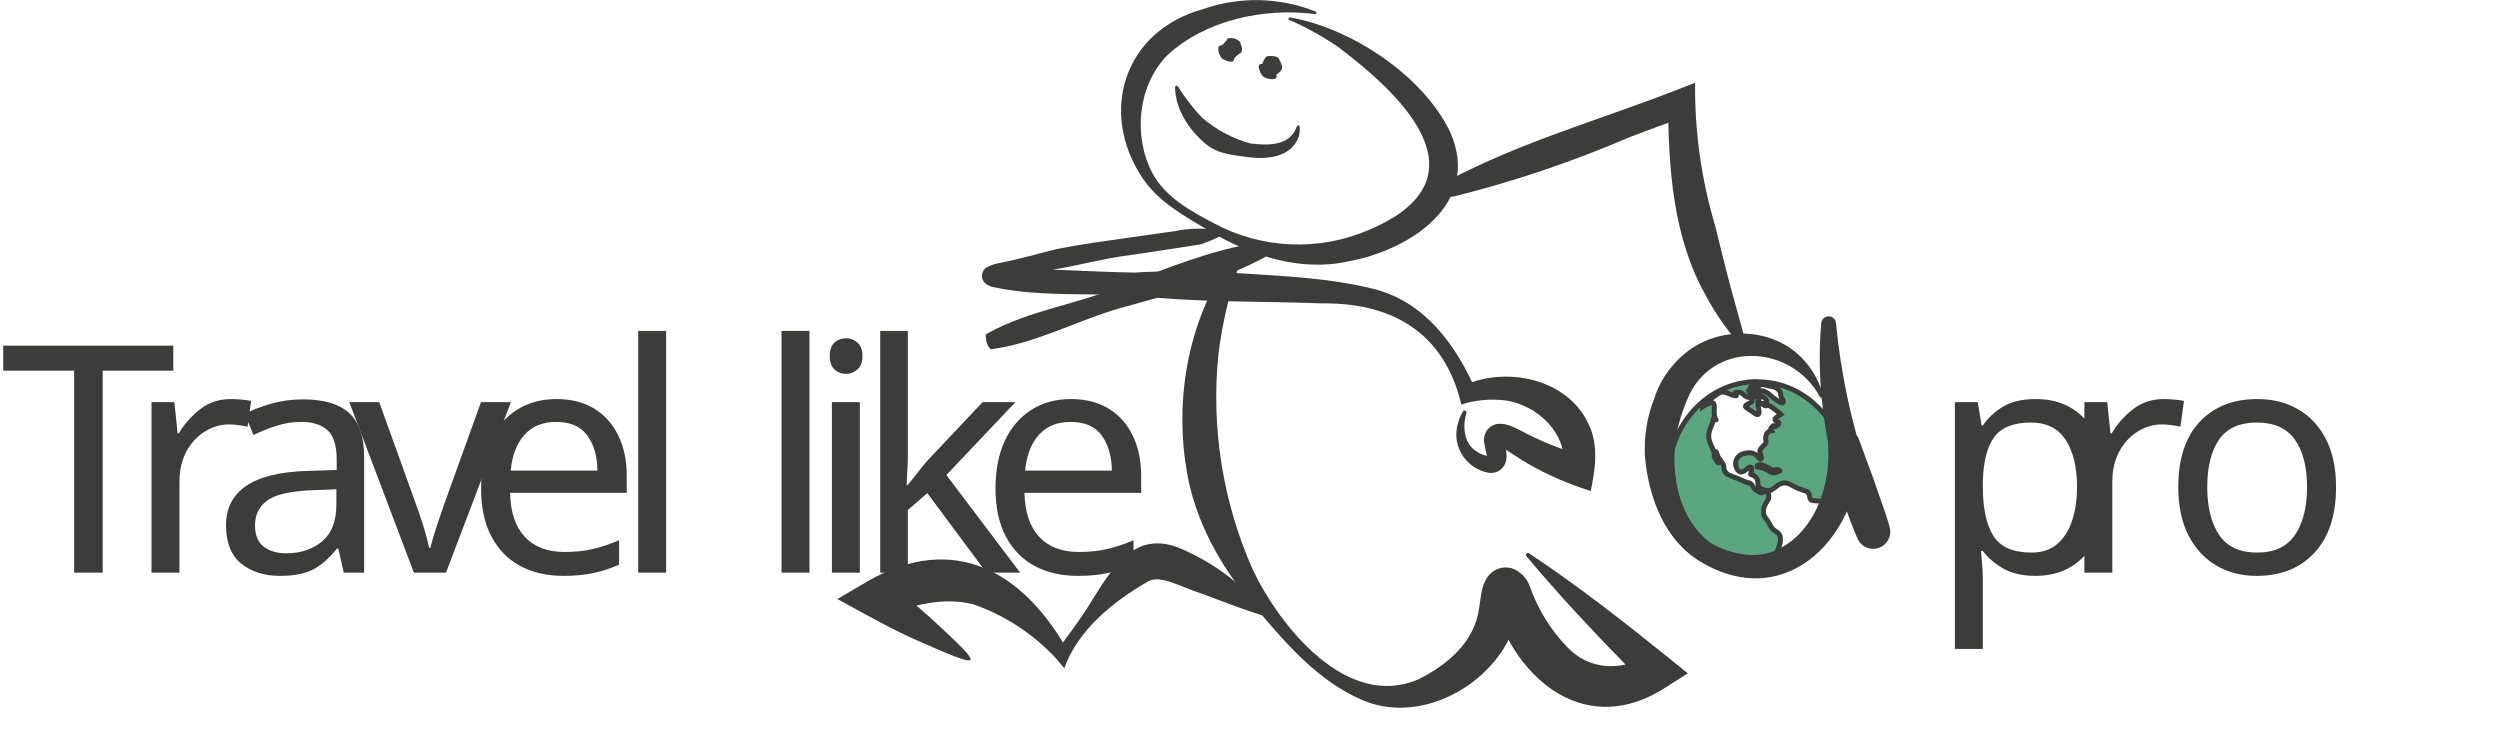
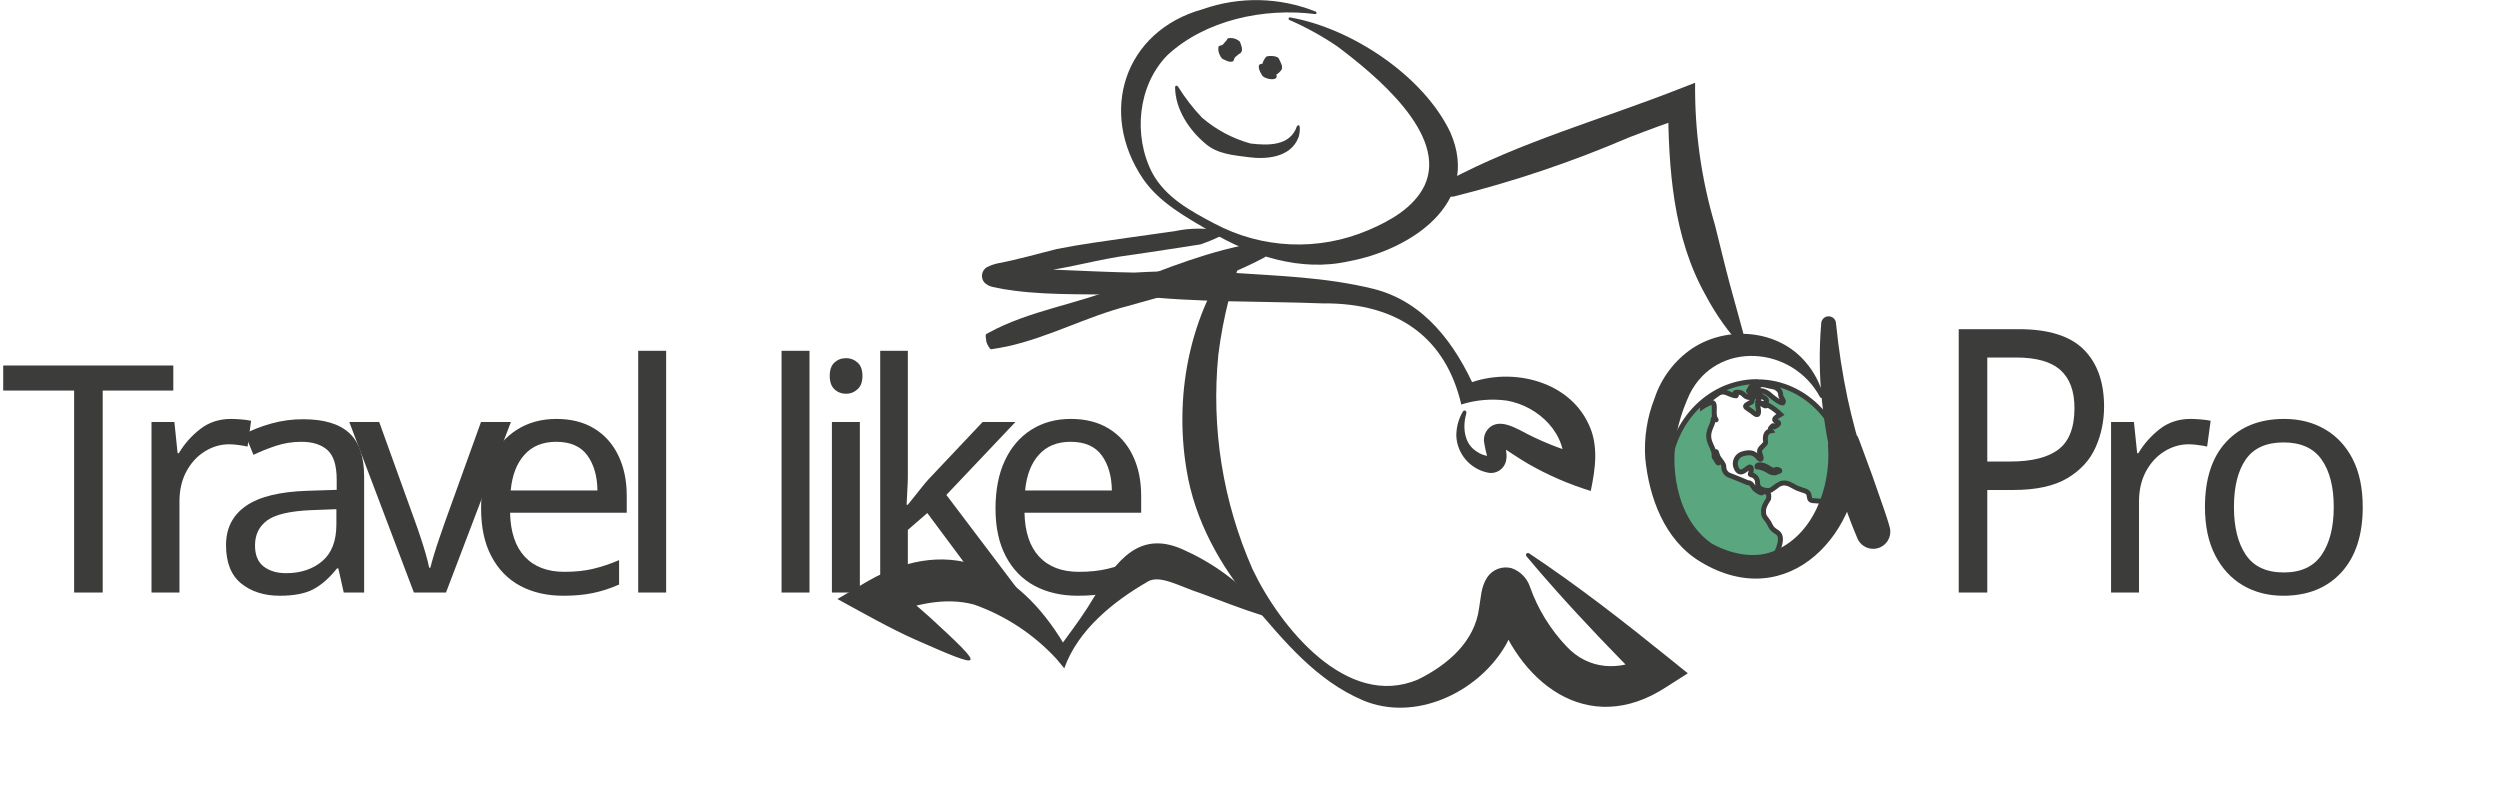
- <svg xmlns="http://www.w3.org/2000/svg" viewBox="0 0 377.32 111.78">
+ <svg xmlns="http://www.w3.org/2000/svg" viewBox="0 0 377.32 118.84">
  <defs>
-     <style>.cls-1{fill:#5aa67f;stroke:#3c3c3b;stroke-miterlimit:10;stroke-width:0.75px;fill-rule:evenodd;}.cls-2{font-size:48px;font-family:Chalkboard;letter-spacing:-0.18em;}.cls-13,.cls-2{fill:#3c3c3b;}.cls-3{letter-spacing:-0.16em;}.cls-4{letter-spacing:-0.1em;}.cls-5{letter-spacing:-0.11em;}.cls-6{letter-spacing:-0.1em;}.cls-7{letter-spacing:-0.14em;}.cls-8{letter-spacing:-0.1em;}.cls-9{letter-spacing:-0.14em;}.cls-10{letter-spacing:-0.1em;}.cls-11{letter-spacing:-0.12em;}.cls-12{letter-spacing:-0.11em;}</style>
+     <style>.cls-1{fill:#5aa67f;stroke:#3c3c3b;stroke-miterlimit:10;stroke-width:0.75px;fill-rule:evenodd;}.cls-11,.cls-12,.cls-2{font-size:48px;font-family:Chalkboard;}.cls-11,.cls-12,.cls-13,.cls-2{fill:#3c3c3b;}.cls-2{letter-spacing:-0.18em;}.cls-3{letter-spacing:-0.16em;}.cls-4{letter-spacing:-0.1em;}.cls-5{letter-spacing:-0.11em;}.cls-6{letter-spacing:-0.1em;}.cls-7{letter-spacing:-0.14em;}.cls-8{letter-spacing:-0.1em;}.cls-9{letter-spacing:-0.14em;}.cls-10{letter-spacing:-0.1em;}.cls-11{letter-spacing:-0.09em;}.cls-12{letter-spacing:-0.11em;}</style>
  </defs>
  <g id="Ebene_2" data-name="Ebene 2">
    <g id="Ebene_2-2" data-name="Ebene 2">
-       <path class="cls-1" d="M265.19,57.6c-7.39,0-13.4,6.51-13.4,14.5s6,14.5,13.4,14.5a12.07,12.07,0,0,0,2.64-.29c-.33-.16-.39-1.51,0-2.26s1.55-3,.38-3.72-.84-1-1.55-1.89-.42-1-.48-1.2c-.15-.7.69-1.84.75-1.95a1.94,1.94,0,0,0,0-.68c0-.17-.52-.46-.65-.48s-.21.23-.39.27-1-.52-1.12-.68-.27-.48-.52-.71-.27-.06-.63-.22-1.53-.65-2.45-1a1.35,1.35,0,0,1-1-1.37c0-.41-.58-1-.81-1.38s-.3-1-.38-.85.48,1.61.38,1.68-.3-.42-.57-.79.27-.19-.58-2,.27-2.69.33-3.62.73.35.36-.27,0-1.85-.27-2.3-1.68.51-1.68.51c0-.45,1.32-1.2,2.22-1.9s1.49-.13,2.22.1.78.19.54-.1.11-.35.68-.27.73.85,1.59.75.1.18.21.45-.11.23-.73.62,0,.46,1.06,1.27.72-.52.59-1.14.75-.13.75-.13c.63.46.51,0,.95.17a9.17,9.17,0,0,1,1.74,1.32c-1.58.92-.59,1-.32,1.23s-.54.62-.54.62c-.32-.35-.36,0-.57.16s0,.46,0,.46c-1.07.19-.84,1.43-.8,1.72s-.73.74-.9,1.2.48,1.33.11,1.37-.65-1.37-2.5-.85a1.54,1.54,0,0,0-1.13,2.23c.69,1.43,1.76-.39,2.12-.18s-.11,1.1,0,1.14a1.17,1.17,0,0,1,1.07,1.26c.06,1.22,1.48,1.1,1.76,1.14s1.34-.91,1.48-.93.72-.58,2,.18,1.87.65,2.29,1,.16,1,.54,1.2,2-.06,2.45.64-1.69,4.33-2.34,4.72-.91,1.33-1.6,1.91a22.48,22.48,0,0,1-2.43,1.88c-.79.48-.9,1.37-1.27,1.66,6-1.45,10.49-7.25,10.49-14.17,0-8-6-14.5-13.39-14.5Zm3.13,13.59c-.17.06-.53.46-1.49-.16a3.81,3.81,0,0,0-1.64-.58s-.1-.23.32-.29c.84-.11,1.88.84,2.12.84s.37-.26.79-.1S268.51,71.17,268.32,71.19Zm-4.4-12.14c-.09-.06.06-.16.17-.29s0-.23.1-.29c.21-.23,1.17-.52,1,.06A1.14,1.14,0,0,1,263.92,59.05Zm2.36,1.85c-.37,0-1.11-.11-1-.29.57-.58-.17-.79-.65-.79s-.65-.33-.42-.39a3.14,3.14,0,0,1,1.34.16c.15.13,1,.52,1.05.79S266.6,60.9,266.28,60.9Zm2.81-.11c-.27.19-1.59-.85-1.82-1.07-1.07-1-1.7-.65-1.91-.85s-.16-.4.21-.71,1.32.13,1.91.19,1.26.56,1.26,1.14.63,1,.37,1.3Z" />
-       <text class="cls-2" transform="translate(0 86.43)">T<tspan class="cls-3" x="18.79" y="0">r</tspan>
+       <path class="cls-1" d="M265.19,57.6c-7.39,0-13.4,6.51-13.4,14.5s6,14.5,13.4,14.5a12.07,12.07,0,0,0,2.64-.29c-.33-.16-.39-1.51,0-2.26s1.55-3,.38-3.72-.84-1-1.55-1.89-.42-1-.48-1.2c-.15-.7.69-1.84.75-1.95a1.94,1.94,0,0,0,0-.68c0-.17-.52-.46-.65-.48s-.21.23-.39.27-1-.52-1.12-.68-.27-.48-.52-.71-.27-.06-.63-.22-1.53-.65-2.45-1a1.35,1.35,0,0,1-1-1.37c0-.41-.58-1-.81-1.38s-.3-1-.38-.85.48,1.61.38,1.68-.3-.42-.57-.79.27-.19-.58-2,.27-2.69.33-3.62.73.35.36-.27,0-1.85-.27-2.3-1.68.51-1.68.51c0-.45,1.32-1.2,2.22-1.9s1.49-.13,2.22.1.78.19.54-.1.11-.35.68-.27.73.85,1.59.75.1.18.21.45-.11.23-.72.62,0,.46,1,1.27.72-.52.59-1.14.75-.13.75-.13c.63.46.51,0,.95.17a9.17,9.17,0,0,1,1.74,1.32c-1.58.92-.59,1-.32,1.23s-.54.62-.54.62c-.32-.35-.36,0-.57.16s0,.46,0,.46c-1.07.19-.84,1.43-.8,1.72s-.73.74-.9,1.2.48,1.33.11,1.37-.65-1.37-2.5-.85a1.54,1.54,0,0,0-1.13,2.23c.69,1.43,1.76-.39,2.12-.18s-.11,1.1,0,1.14a1.17,1.17,0,0,1,1.07,1.26c.06,1.22,1.48,1.1,1.76,1.14s1.34-.91,1.48-.93.72-.58,2,.18,1.87.65,2.29,1,.16,1,.54,1.2,2-.06,2.45.64-1.69,4.33-2.34,4.72-.91,1.33-1.6,1.91a22.48,22.48,0,0,1-2.43,1.88c-.79.48-.9,1.37-1.27,1.66,6-1.45,10.49-7.25,10.49-14.17,0-8-6-14.5-13.39-14.5Zm3.13,13.59c-.17.06-.53.46-1.49-.16a3.81,3.81,0,0,0-1.64-.58s-.1-.23.32-.29c.84-.11,1.88.84,2.12.84s.37-.26.79-.1S268.51,71.17,268.32,71.19Zm-4.4-12.14c-.09-.06.06-.16.18-.29s0-.23.09-.29c.21-.23,1.17-.52,1,.06A1.14,1.14,0,0,1,263.92,59.05Zm2.36,1.85c-.37,0-1.11-.11-1-.29.57-.58-.17-.79-.65-.79s-.65-.33-.42-.39a3.14,3.14,0,0,1,1.34.16c.15.13,1,.52,1.05.79S266.6,60.9,266.28,60.9Zm2.81-.11c-.27.19-1.59-.85-1.82-1.07-1.07-1-1.7-.65-1.91-.85s-.16-.4.21-.71,1.32.13,1.91.19,1.26.56,1.26,1.14.63,1,.37,1.3Z" />
+       <text class="cls-2" transform="translate(0 89.43)">T<tspan class="cls-3" x="18.79" y="0">r</tspan>
        <tspan class="cls-4" x="31.91" y="0">a</tspan>
        <tspan class="cls-5" x="52.72" y="0">v</tspan>
        <tspan class="cls-6" x="69.97" y="0">el </tspan>
        <tspan class="cls-7" x="113.88" y="0">l</tspan>
        <tspan class="cls-8" x="121.48" y="0">i</tspan>
        <tspan class="cls-9" x="128.77" y="0">k</tspan>
        <tspan class="cls-10" x="147.61" y="0" xml:space="preserve">e         </tspan>
-         <tspan class="cls-11" x="290.97" y="0">p</tspan>
-         <tspan class="cls-12" x="310.51" y="0">r</tspan>
-         <tspan class="cls-10" x="326.12" y="0">o</tspan>
+       </text>
+       <text class="cls-11" transform="translate(290.97 89.43) scale(1 1.16)">P</text>
+       <text class="cls-12" transform="translate(314.54 89.43)">r<tspan class="cls-10" x="15.61" y="0">o</tspan>
      </text>
      <path class="cls-13" d="M188.07,37.12a67.25,67.25,0,0,0-4.19,16.44,64.38,64.38,0,0,0,5.17,32.36c4.11,8.66,14.23,21.25,25,16.62,4.43-2.19,8.54-5.68,9.19-10.79.28-1.49.24-3.06,1.19-4.57a3.39,3.39,0,0,1,3.7-1.43,4.48,4.48,0,0,1,2.76,2.75,25.36,25.36,0,0,0,5.56,9.08c3.33,3.54,8,3.77,12.31,1.42l-.43,4.32c-4.65-4.67-9.24-9.43-13.63-14.37q-2.2-2.46-4.32-5a.3.3,0,0,1,.4-.44c7.35,4.89,14.31,10.32,21.16,15.85l2.8,2.26-3.23,2.06c-11.9,7.81-22.59-.75-26.18-12.71l-.1-.25s0,0,0,0a2.37,2.37,0,0,0,1.3.84,2.55,2.55,0,0,0,2.94-1.22c-.64,2.27-1,5.13-2.43,7.38-4.23,6.93-13.55,11.23-21.28,8-7.09-3-11.93-8.93-16.76-14.6s-8.7-12.64-9.91-20.18c-2-11.82.69-24.9,8.46-34.13a.31.31,0,0,1,.52.31Z" />
      <path class="cls-13" d="M190.63,92.92c-3.22-1-6.18-2.19-9.14-3.28-3.41-1.09-6.46-3-8.3-1.84-5.17,3-10.49,7.25-12.56,13.07l-1.15-1.39A30.93,30.93,0,0,0,147,91.24c-4.42-1.18-9.09,0-13.37,1.68l.27-5.07c2.21,1.71,4.4,3.47,6.49,5.36,8.58,7.89,8.34,8-2.19,3.35-3.89-1.72-8.06-4.11-11.81-6.15L131,87.7c13-7.45,23.49-1.4,30.21,10.6l-1.77.15c.5-.85,1-1.44,1.47-2.14,1.43-1.93,2.92-4,4.17-6.12,3.42-5.52,6.92-10.54,14-7A33.2,33.2,0,0,1,191,92.43a.32.32,0,0,1-.35.49Z" />
      <path class="cls-13" d="M221.31,62.38c-.6,2.06-.35,4.58,1.55,5.76a3.89,3.89,0,0,0,1.91.71c.15,0,.27-.07.1,0a.58.58,0,0,0-.26.21c-.06.09-.06.1-.07.08a17.51,17.51,0,0,1-.57-2.55,2.49,2.49,0,0,1,1-2.19c1.4-1,3.22-.07,4.36.48A44.46,44.46,0,0,0,239,68.77l-3,1.88c.63-5.13-3.78-9.37-8.6-10.19a15.69,15.69,0,0,0-6.85.59c-2.29-9.82-9.28-15.37-20.91-15.26-9.48-.36-19.06-.1-28.51-1.2-6-.32-12,.07-18-.71a31.64,31.64,0,0,1-3.3-.57,2.57,2.57,0,0,1-1.27-.68,1.54,1.54,0,0,1,.38-2.3,6.89,6.89,0,0,1,1.77-.61c3-.57,5.9-1.42,8.82-2.14,3.52-.71,7.09-1.17,10.65-1.69l7.12-1a17.27,17.27,0,0,1,7.23,0,.3.3,0,0,1,.07.55,25.32,25.32,0,0,1-3.43,1.45c-2.43.37-8.07,1.26-10.57,1.6-4.72.6-9.29,2-14,2.55a22.47,22.47,0,0,0-6.08,1.68,1.33,1.33,0,0,0-.07-2.18c6.79-.07,14,.49,20.75.6a122.5,122.5,0,0,1,14.34,0c7.29.5,14.48.68,21.68,2.44C215,45.49,219.72,52,222.78,59l.08.44L221,58.14c6.41-2.86,15.53-1,18.72,5.78,1.61,3.24,1.06,6.86.37,10.18A46,46,0,0,1,230.64,70c-1.39-.8-3.23-2.08-4.29-2.73a1.13,1.13,0,0,0,.48-.2.91.91,0,0,0,.35-.51s0-.06,0-.09a.1.1,0,0,0,0,0c-.11.59.34,1.92.16,2.84a2.32,2.32,0,0,1-2.89,2,5.94,5.94,0,0,1-4.65-5.46,7.14,7.14,0,0,1,1-3.75.28.28,0,0,1,.38-.11.29.29,0,0,1,.13.34Z" />
      <path class="cls-13" d="M198.53,2.13c-7.73-1-16.62.88-22.36,6.22-4.45,4.56-5.18,12.1-2.26,17.75,2,3.69,5.73,5.72,9.36,7.63a26.9,26.9,0,0,0,23.26,1c3.33-1.41,6.87-3.42,8.47-6.72,3.62-7.71-7.55-16.79-13.15-21a44.68,44.68,0,0,0-7.25-4,.2.2,0,0,1,.12-.38c9.19,1.6,20.13,8.78,24.19,17.38,4.68,10.73-6.09,17.71-15.31,19.42-7.3,1.65-14.78-.82-21-4.54C179,32.75,175,30.61,172.52,27c-6.77-10-2.9-22.3,9-25.61a24.27,24.27,0,0,1,17.08.37.21.21,0,0,1-.11.39Z" />
      <path class="cls-13" d="M177.79,13.06a28.92,28.92,0,0,0,3.62,4.69,19,19,0,0,0,7.33,3.91c2.59.31,6,.42,7-2.61.7-.73.4,1.41.22,1.73-1.18,3-4.84,3.31-7.55,2.94-2.19-.29-4.64-.46-6.43-2-2.54-2.11-4.6-5.25-4.63-8.58a.22.22,0,0,1,.4-.12Z" />
      <path class="cls-13" d="M187.14,6.3c.27.72.61,1.55-.15,1.85l-.36.3c-.44.31-.3.48-.51.8-.51.21-1-.07-1.66-.39a2.43,2.43,0,0,1-.58-1.28c0-.27,0-.5.06-.61.33-.2.5,0,.82-.48l.32-.34c.09-.12.14-.3.28-.37a2,2,0,0,1,1.78.52Z" />
      <path class="cls-13" d="M193,8.84c.3.58.67,1.2.42,1.68a2.42,2.42,0,0,1-.79.74c.41,1-1.41.79-2.05.24-.54-.76-1-1.91-.06-1.86a2.73,2.73,0,0,1,.52-1c.08-.15.34-.18.63-.19s1,0,1.33.35Z" />
      <path class="cls-13" d="M218.52,27.28c11-5.87,23-9.2,34.57-13.72l2.75-1.07a72.53,72.53,0,0,0,3,21.49c.76,3,1.47,6.05,2.29,9.1s1.72,6.11,2.53,9.33a.27.27,0,0,1-.19.32.28.28,0,0,1-.25-.07,36.71,36.71,0,0,1-5.79-8.1c-4.94-8.78-5.61-19.17-5.67-29l2.82,2c-2.93,1-5.85,2.07-8.74,3.19a172.91,172.91,0,0,1-26.43,8.91,1.24,1.24,0,0,1-.85-2.3Z" />
      <path class="cls-13" d="M148.86,51.48c0-.24-.21-.92,0-1.07l.3-.16c6.26-3.44,13.48-4.32,20-7.06,6.81-2.69,13.59-5.45,20.89-6.61a1.23,1.23,0,0,1,.76,2.29c-6.51,3.48-13.58,5.37-20.64,7.33-6.21,1.6-11.9,4.72-18.18,6.09-.59.12-1.78.34-2.38.42-.11.07-.34-.3-.41-.4a2.9,2.9,0,0,1-.36-.83Z" />
-       <path class="cls-13" d="M274.73,60c-4.15-7.86-15.65-8.69-19.72-.51a27.46,27.46,0,0,0-1.67,4.66c-1.53,5.94-.41,14.13,5,17.88,2.81,1.58,6.37,2.31,9.17,1.22,6.16-2.29,8.87-9.77,8.39-16a2.4,2.4,0,0,1,4.68-.9l2,5.43,1.91,5.48c.21.67.64,1.89.78,2.57a2.59,2.59,0,0,1-4.86,1.6A71.53,71.53,0,0,1,275,60.66a62.05,62.05,0,0,1-.13-11.8,1.12,1.12,0,0,1,2.24,0,100.43,100.43,0,0,0,4.69,22.07c.92,2.71,1.93,5.47,3.1,8a2.56,2.56,0,0,0-4.74,1.7c-1-3-3.05-9.32-4.15-12.79l4.67-.89c.61,13.37-10.78,25.85-24.08,17.79-5.4-3.25-7.75-9.69-8.32-15.66a20.9,20.9,0,0,1,1.41-9,14.64,14.64,0,0,1,5.71-7.55c5.38-3.52,13-2.77,17.09,2.09a12.57,12.57,0,0,1,2.67,5.11.26.26,0,0,1-.47.19Z" />
+       <path class="cls-13" d="M274.73,60c-4.15-7.86-15.65-8.69-19.72-.51a27.46,27.46,0,0,0-1.67,4.66c-1.53,5.93-.41,14.13,5,17.88,2.81,1.58,6.37,2.31,9.17,1.22,6.16-2.29,8.87-9.77,8.39-16a2.4,2.4,0,0,1,4.68-.9l2,5.43,1.91,5.48c.21.67.64,1.89.78,2.57a2.59,2.59,0,0,1-4.86,1.6A71.53,71.53,0,0,1,275,60.66a62.05,62.05,0,0,1-.13-11.8,1.12,1.12,0,0,1,2.24,0,106.89,106.89,0,0,0,1.73,11.22,102.61,102.61,0,0,0,6,18.74,2.57,2.57,0,0,0-4.65,1.85c-1-3-3.05-9.32-4.15-12.79l4.67-.89c.61,13.37-10.78,25.85-24.08,17.79-5.4-3.25-7.75-9.69-8.32-15.66a20.9,20.9,0,0,1,1.41-9,14.64,14.64,0,0,1,5.71-7.55c5.38-3.52,13-2.77,17.09,2.09a12.57,12.57,0,0,1,2.67,5.11.26.26,0,0,1-.47.19Z" />
      <text />
    </g>
  </g>
</svg>
